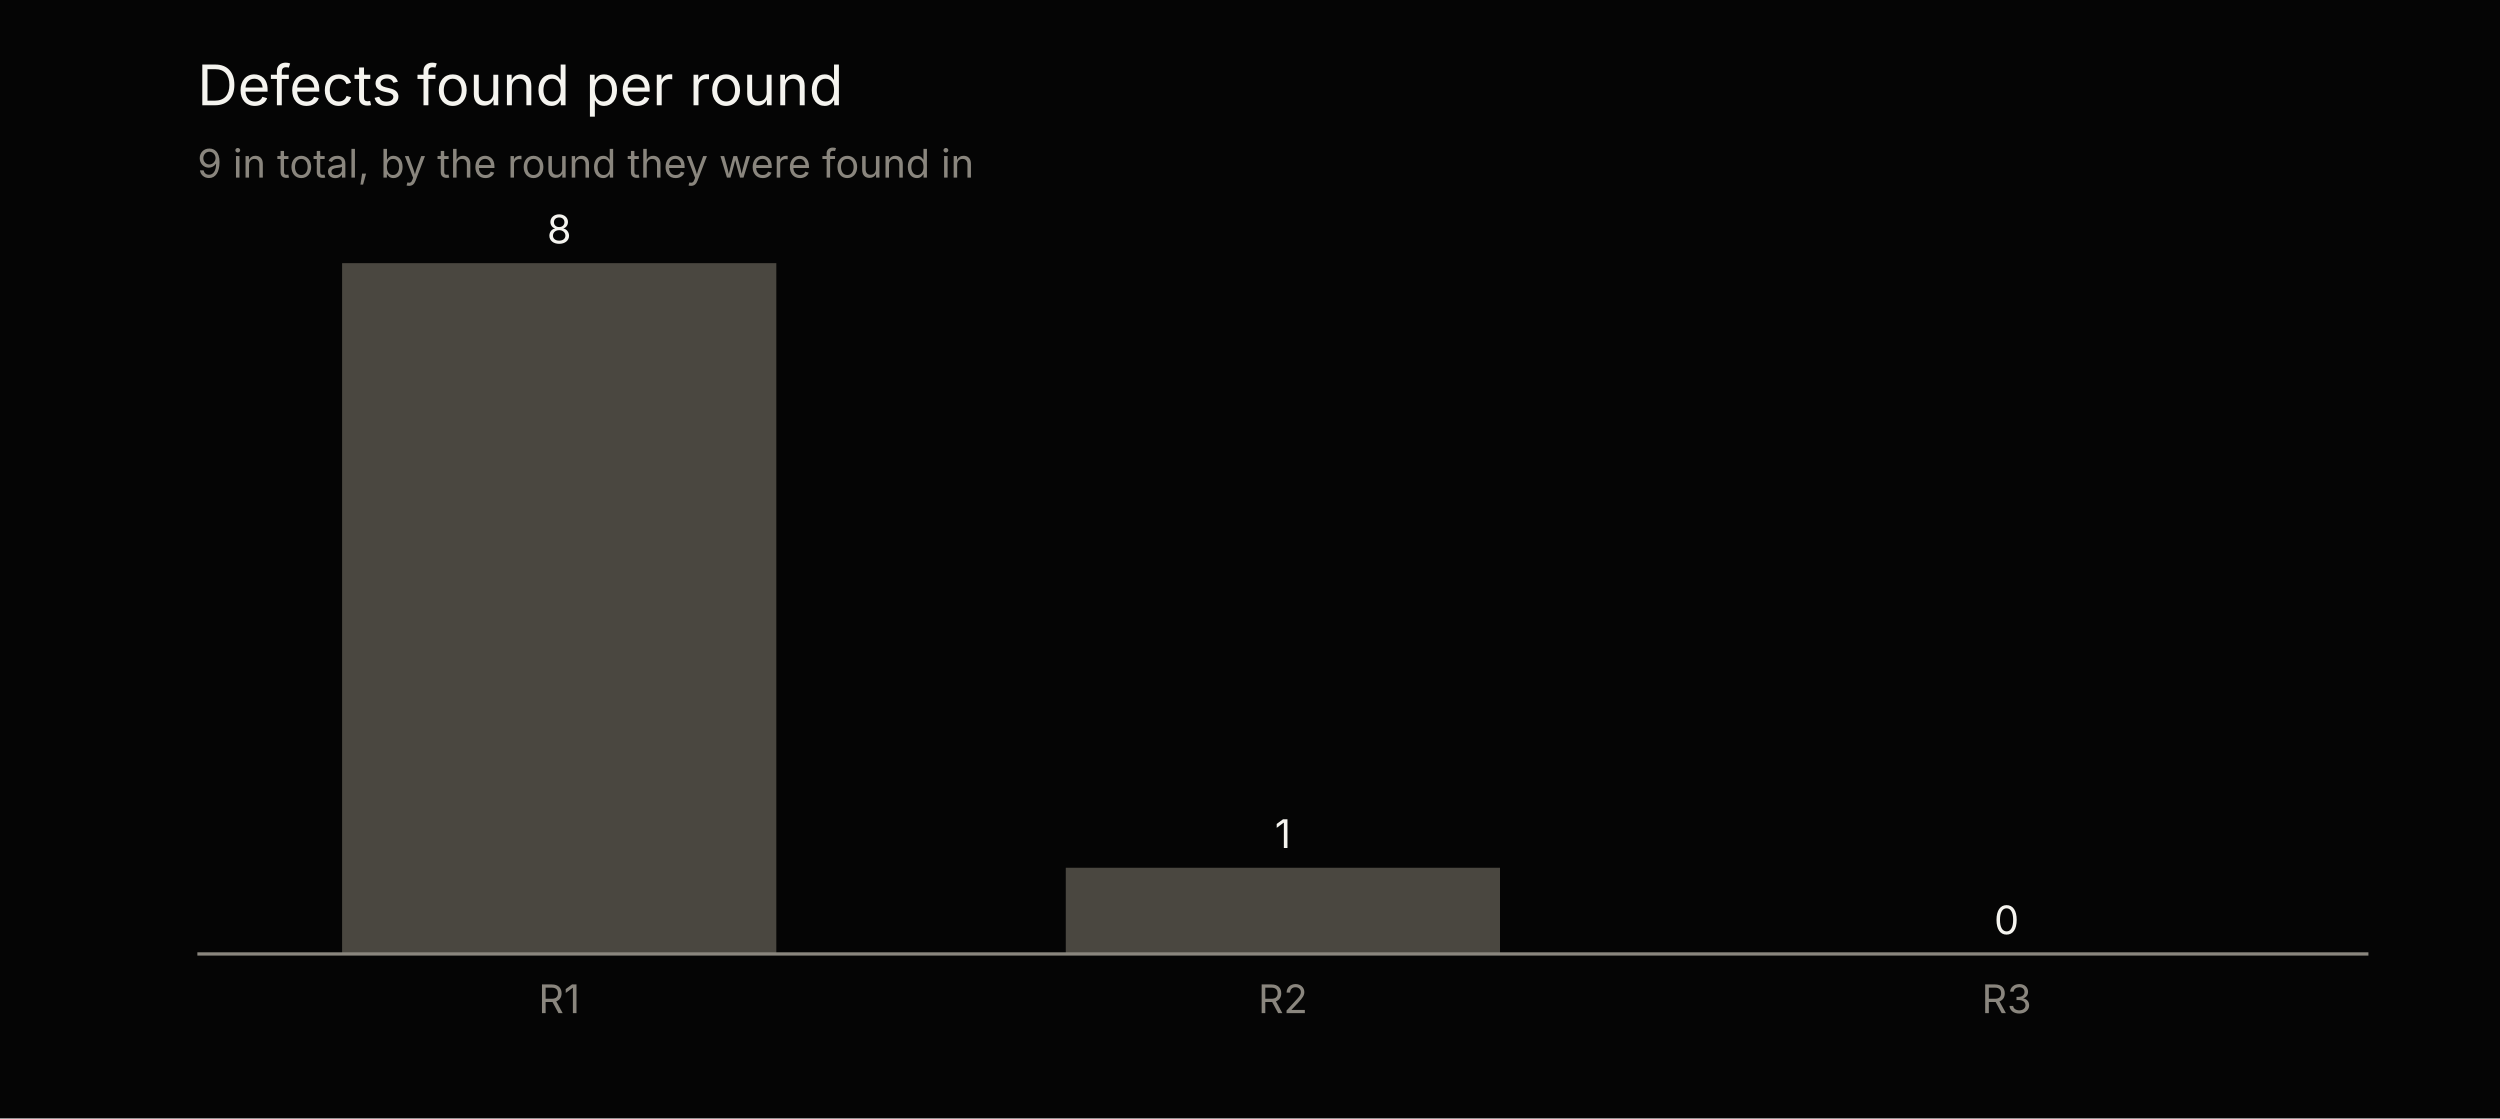
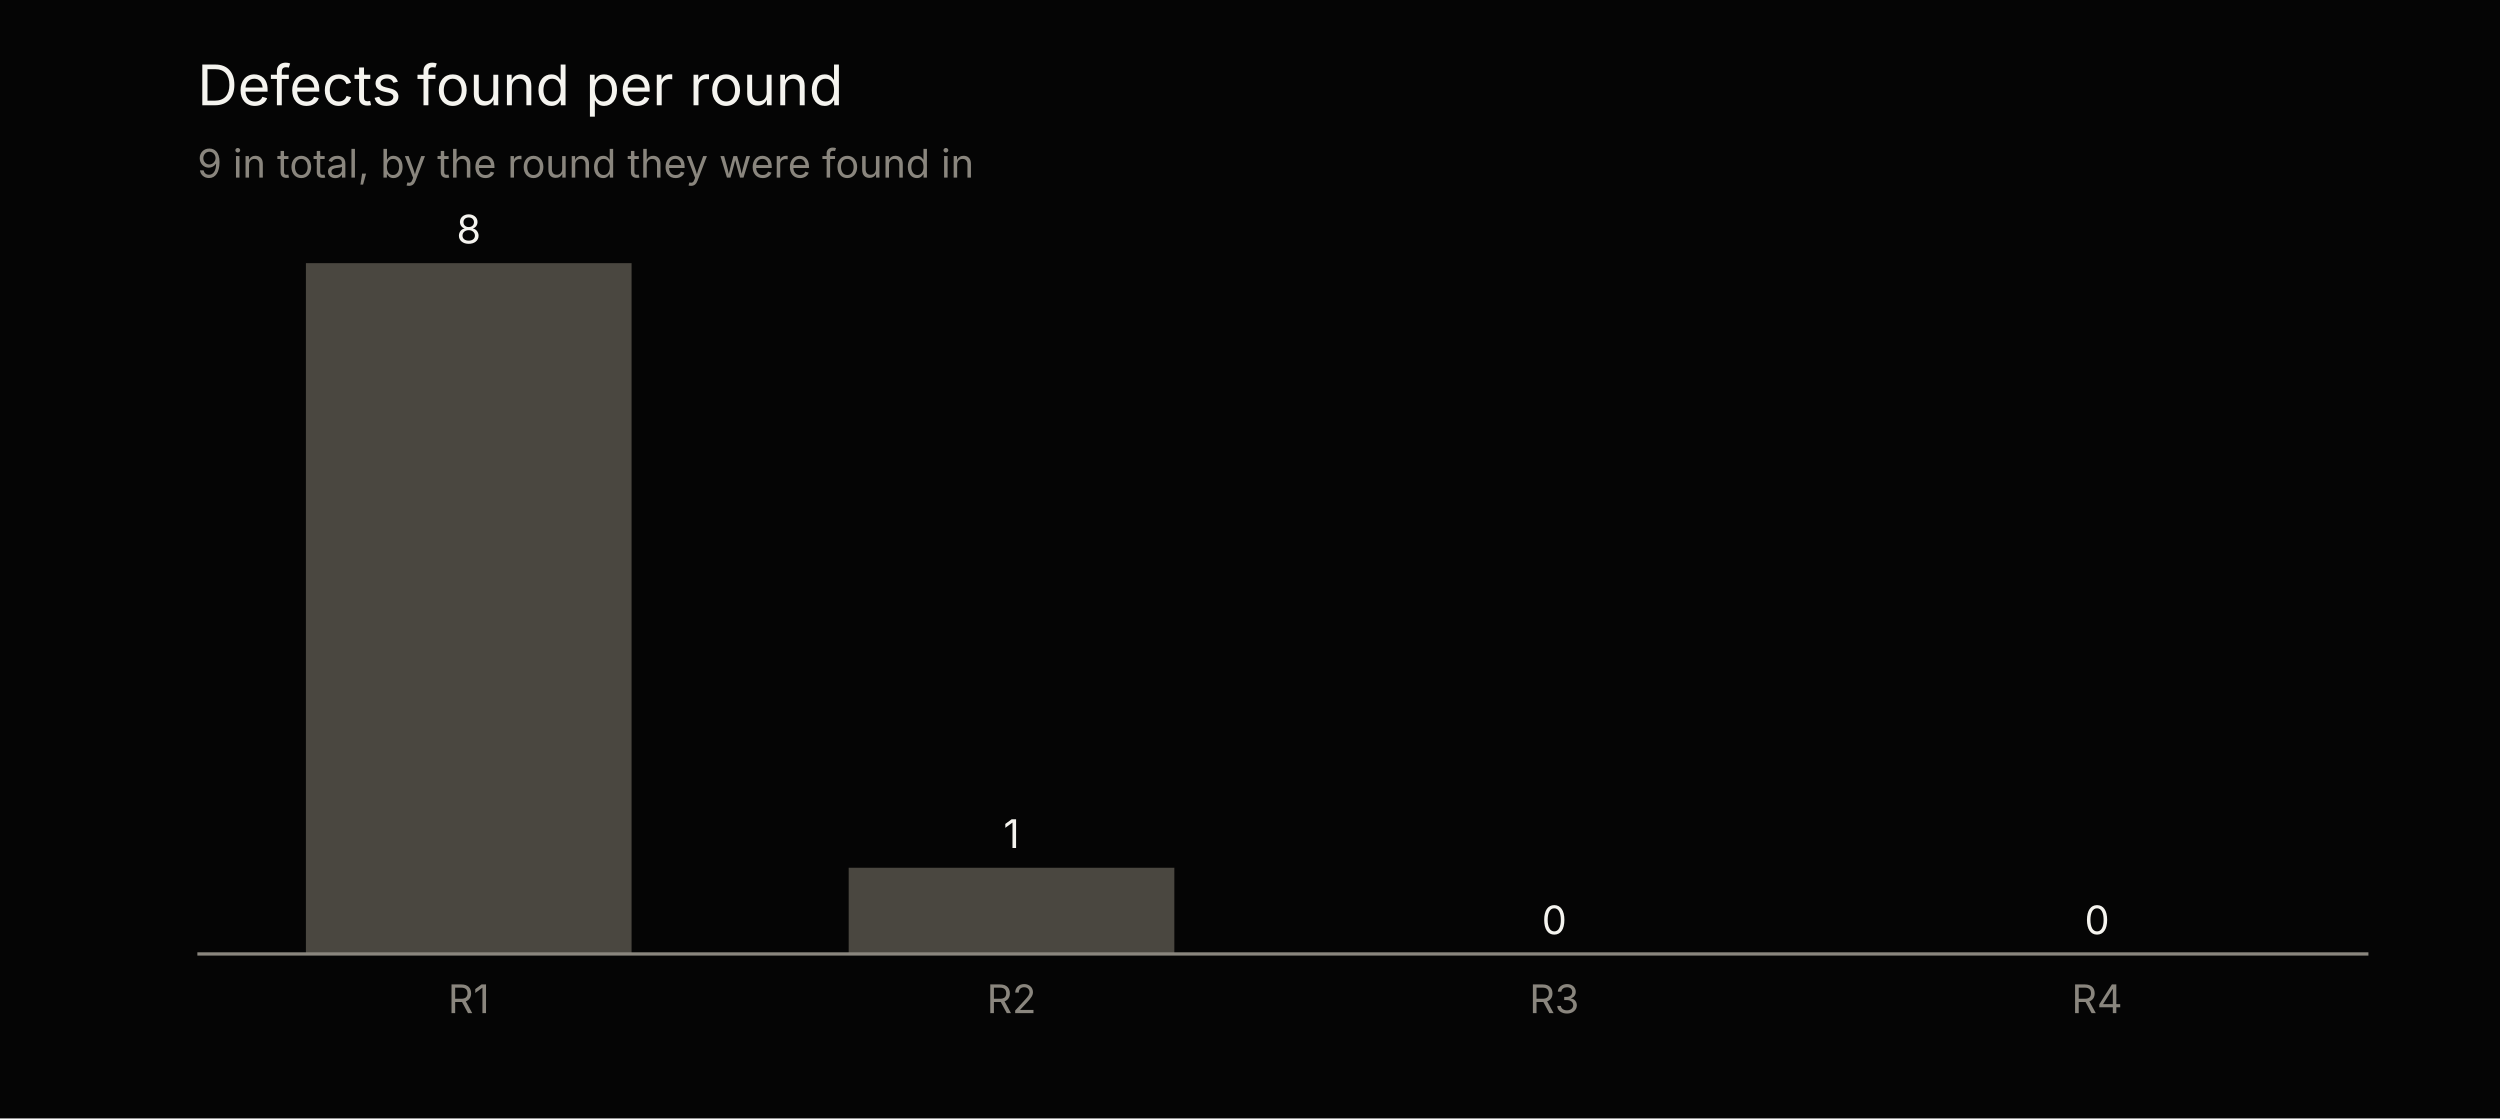
<svg xmlns="http://www.w3.org/2000/svg" viewBox="0 0 760 340" font-family="Inter, Arial, sans-serif" font-size="12">
  <rect width="760" height="340" fill="#050505" />
  <text x="60" y="32" font-size="17" fill="#f5f4ef">Defects found per round</text>
  <text x="60" y="54" fill="#8a867e">9 in total, by the round they were found in</text>
-   <rect x="104.0" y="80.0" width="132.0" height="210.0" fill="#4a4740" />
-   <text x="170.0" y="74.0" text-anchor="middle" fill="#f5f4ef">8</text>
-   <text x="170.0" y="308" text-anchor="middle" fill="#8a867e">R1</text>
-   <rect x="324.0" y="263.8" width="132.0" height="26.2" fill="#4a4740" />
-   <text x="390.0" y="257.8" text-anchor="middle" fill="#f5f4ef">1</text>
-   <text x="390.0" y="308" text-anchor="middle" fill="#8a867e">R2</text>
-   <rect x="544.0" y="290.0" width="132.0" height="0.0" fill="#d5a84b" />
-   <text x="610.0" y="284.0" text-anchor="middle" fill="#f5f4ef">0</text>
-   <text x="610.0" y="308" text-anchor="middle" fill="#8a867e">R3</text>
+   <rect x="93.0" y="80.0" width="99.0" height="210.0" fill="#4a4740" />
+   <text x="142.5" y="74.0" text-anchor="middle" fill="#f5f4ef">8</text>
+   <text x="142.5" y="308" text-anchor="middle" fill="#8a867e">R1</text>
+   <rect x="258.0" y="263.8" width="99.0" height="26.2" fill="#4a4740" />
+   <text x="307.5" y="257.8" text-anchor="middle" fill="#f5f4ef">1</text>
+   <text x="307.5" y="308" text-anchor="middle" fill="#8a867e">R2</text>
+   <rect x="423.0" y="290.0" width="99.0" height="0.0" fill="#4a4740" />
+   <text x="472.5" y="284.0" text-anchor="middle" fill="#f5f4ef">0</text>
+   <text x="472.5" y="308" text-anchor="middle" fill="#8a867e">R3</text>
+   <rect x="588.0" y="290.0" width="99.0" height="0.0" fill="#d5a84b" />
+   <text x="637.5" y="284.0" text-anchor="middle" fill="#f5f4ef">0</text>
+   <text x="637.5" y="308" text-anchor="middle" fill="#8a867e">R4</text>
  <line x1="60" x2="720" y1="290" y2="290" stroke="#8a867e" />
</svg>
